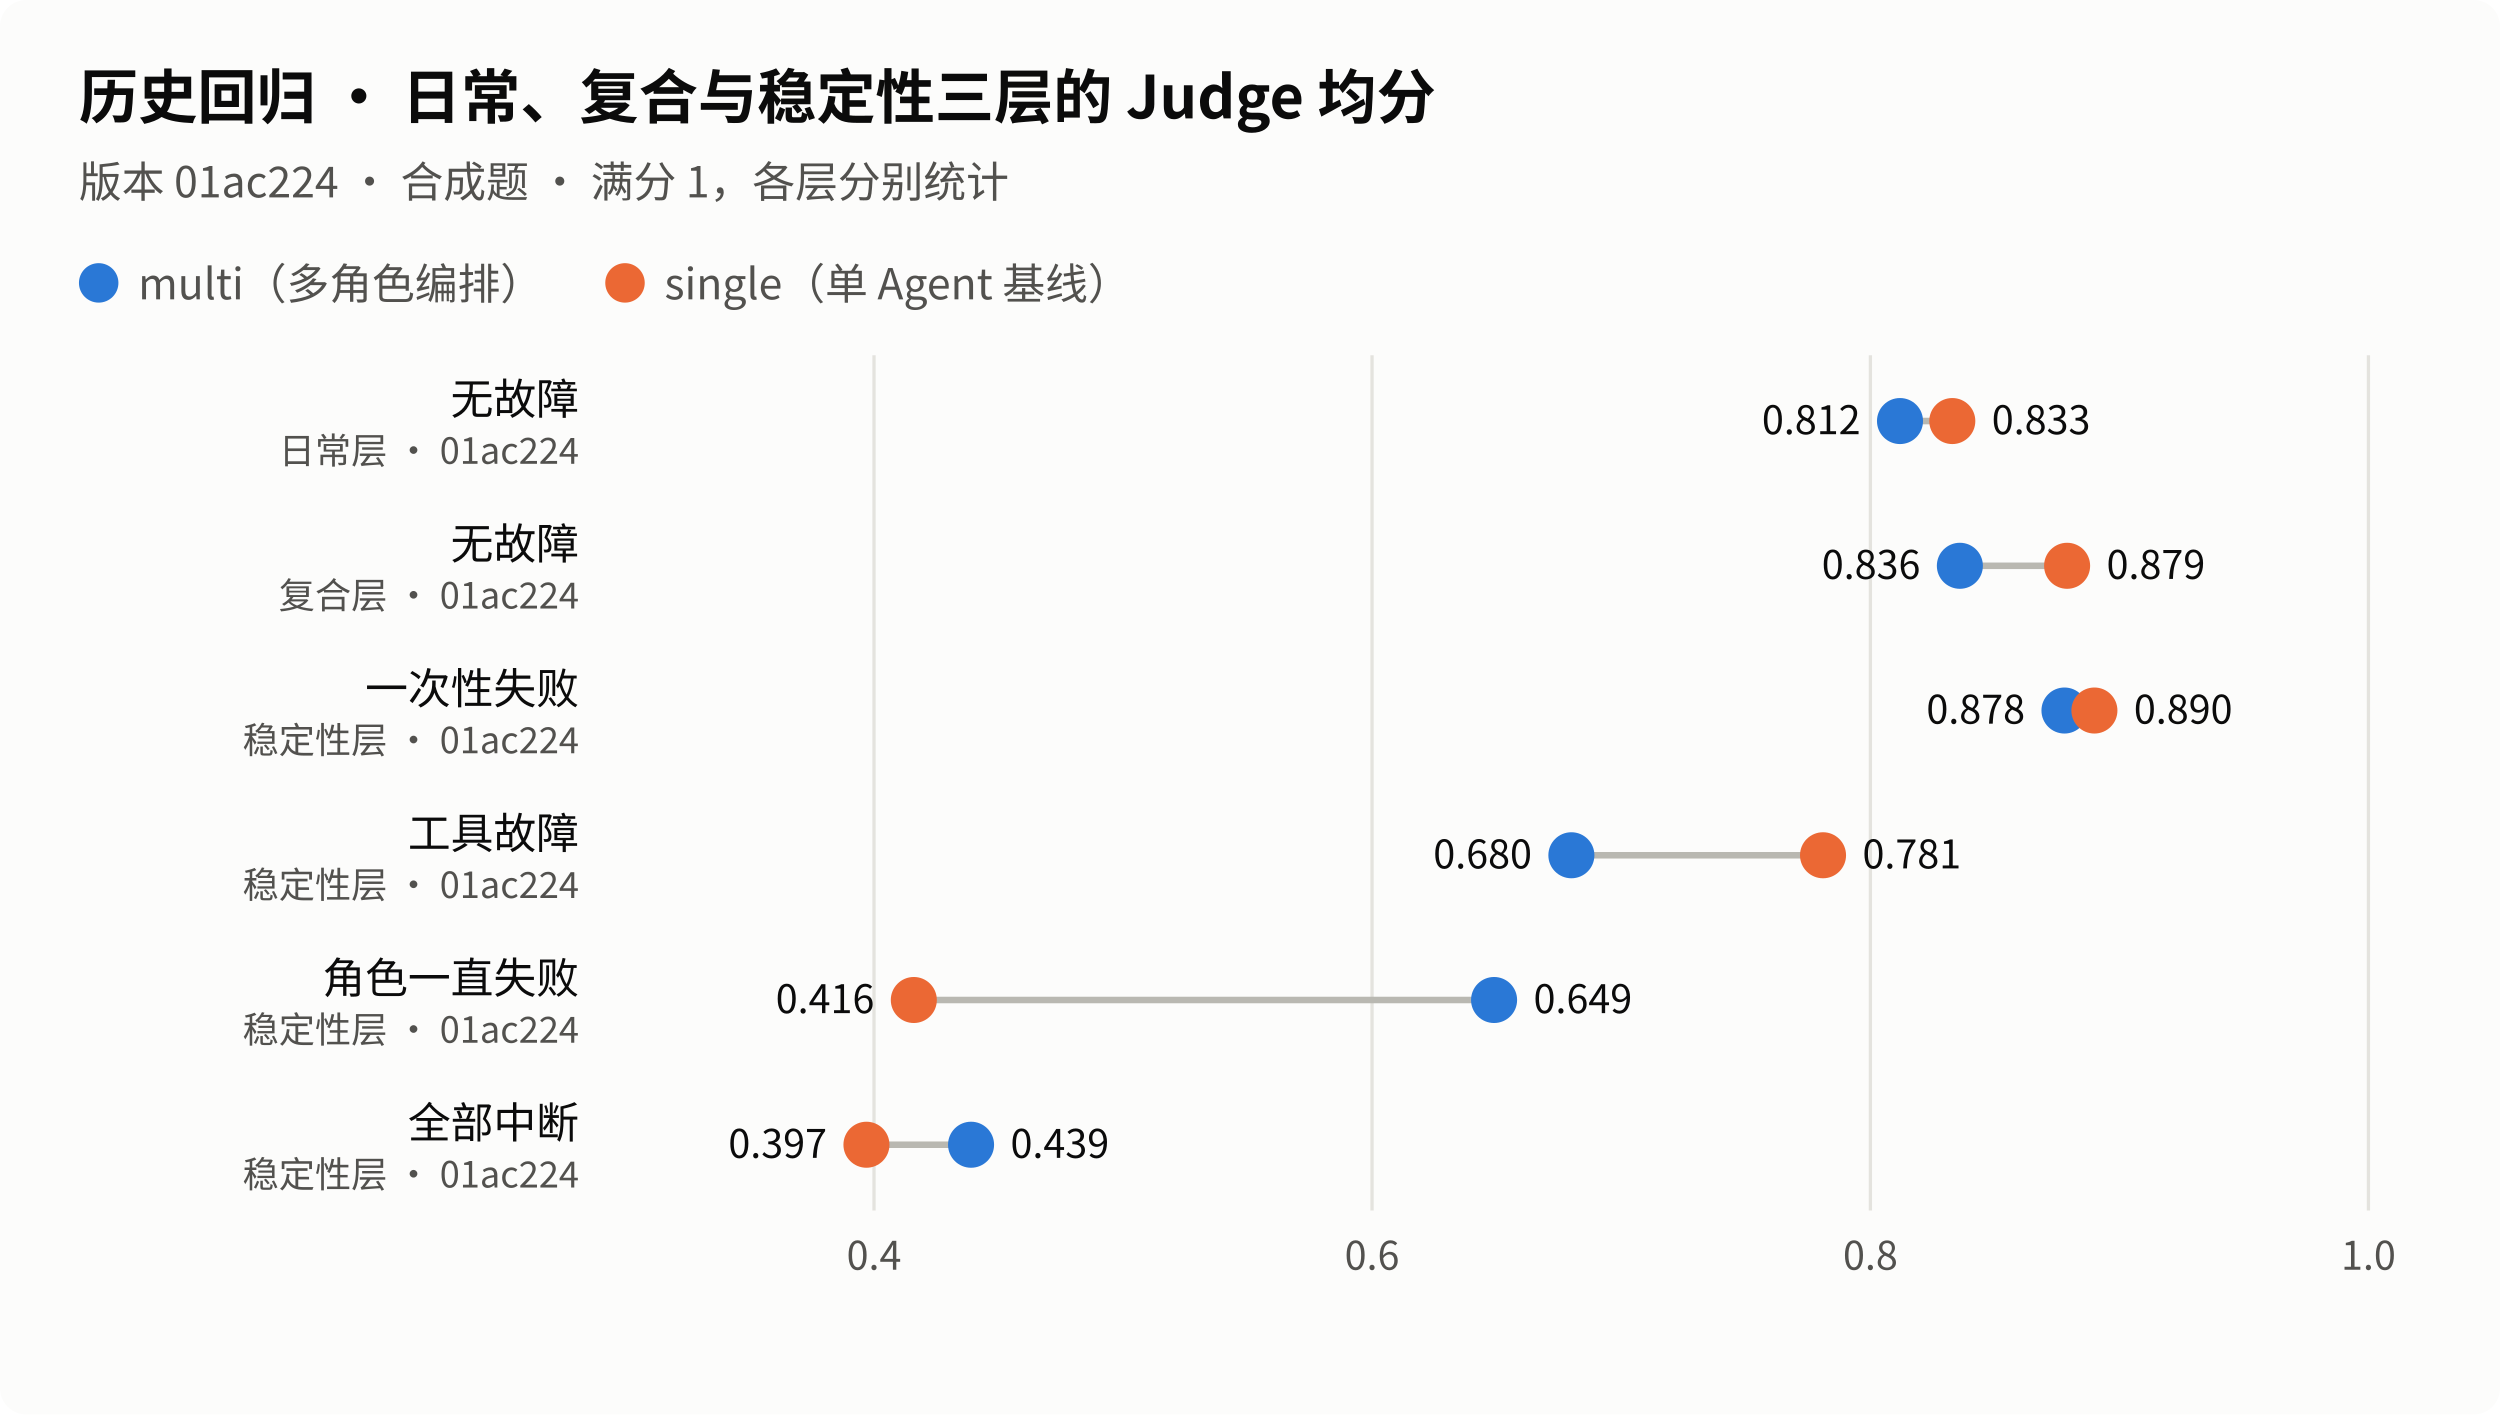
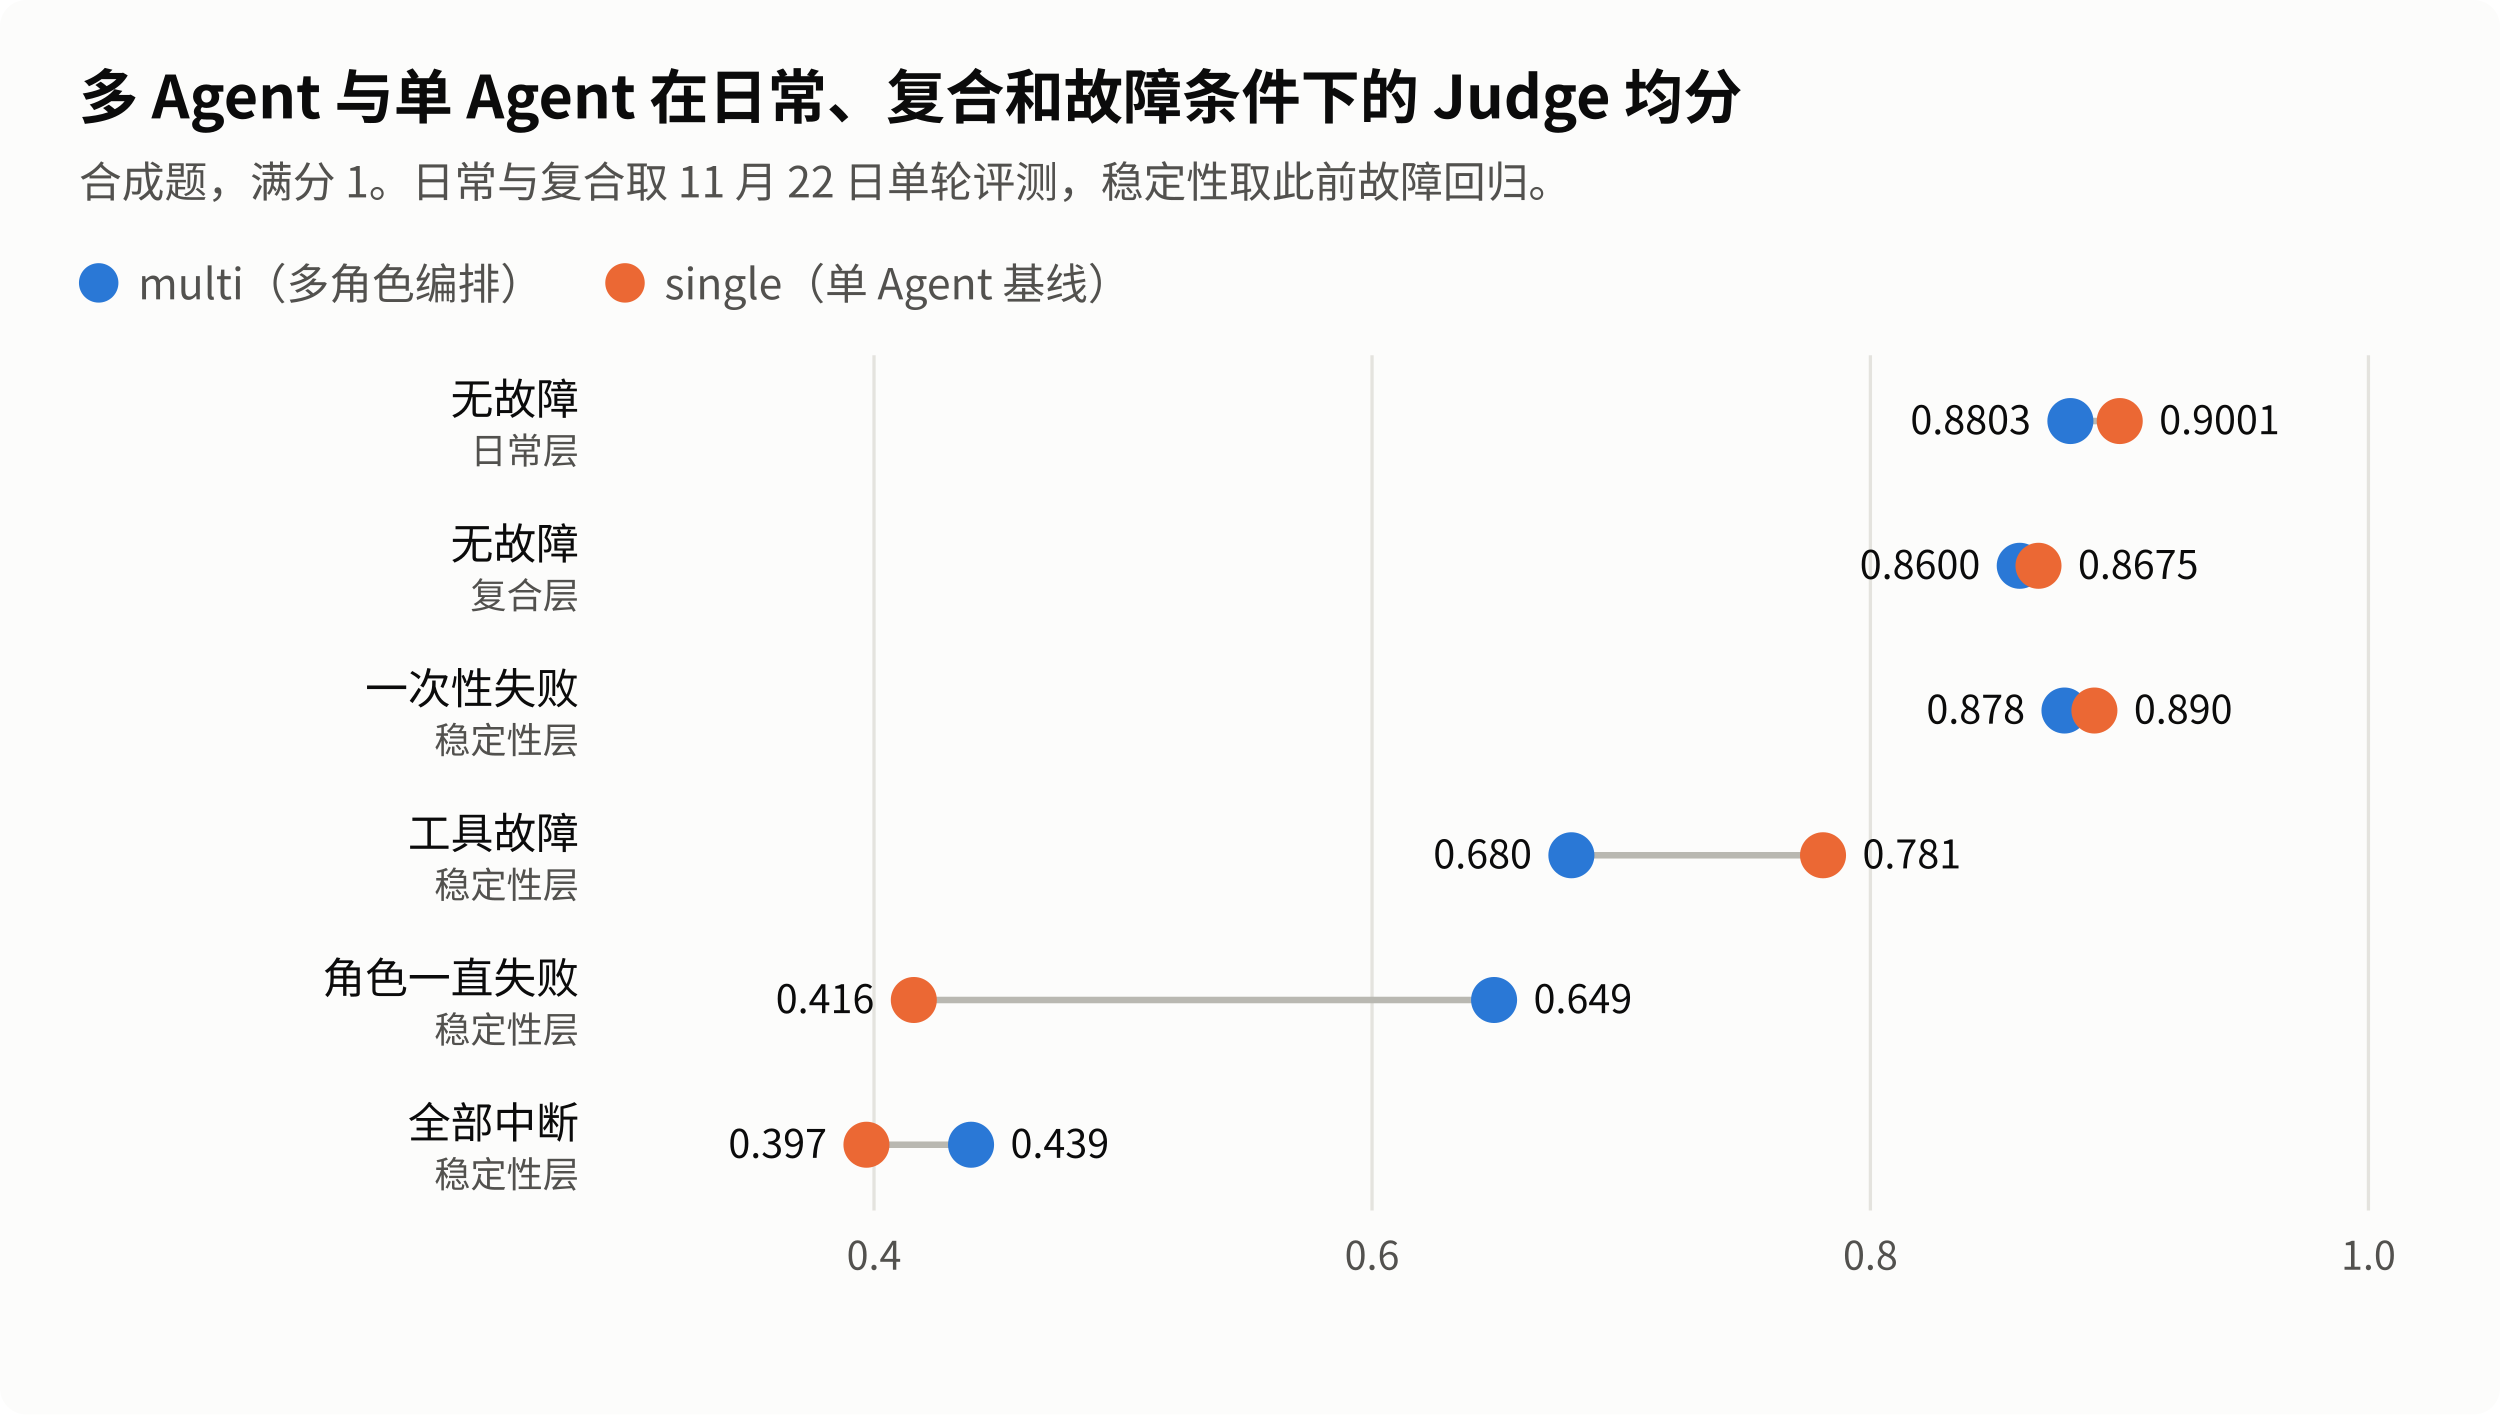
<svg xmlns="http://www.w3.org/2000/svg" viewBox="0 0 760 430" width="760" role="img" aria-labelledby="t d">
  <style>
.s{fill:#fcfcfb}.p{fill:#0b0b0b}.q{fill:#52514e}.g{stroke:#e4e3de}.c{stroke:#b9b8b1}.m{fill:#2a78d6}.n{fill:#eb6834}
text{font-family:-apple-system,"PingFang SC","Microsoft YaHei","Noto Sans CJK SC",sans-serif}
@media (prefers-color-scheme:dark){.s{fill:#1a1a19}.p{fill:#f0efec}.q{fill:#c3c2b7}.g{stroke:#3a3a37}.c{stroke:#6b6a64}.m{fill:#3987e5}.n{fill:#d95926}}
</style>
  <rect class="s" width="760" height="430" rx="8" />
-   <text class="p" x="24" y="36" font-size="18" font-weight="600">历史回归 · 日常、复合与稳定性三层的 Judge 均分</text>
-   <text class="q" x="24" y="60" font-size="13">版本 01ac224 · 合成题 · 满分 1，各层分别统计</text>
+   <text class="p" x="24" y="36" font-size="18" font-weight="600">多 Agent 与单 Agent 在日常、复合和故障条件下的 Judge 均分</text>
+   <text class="q" x="24" y="60" font-size="13">合成题，满分 1。日常与复合取 11 月 22 日单轮评测，稳定性取此前故障回归。</text>
  <circle class="m" cx="30" cy="86" r="6" />
  <text class="q" x="42" y="91" font-size="13">multi（多角色编排）</text>
  <circle class="n" cx="190" cy="86" r="6" />
  <text class="q" x="202" y="91" font-size="13">single（单 Agent 基线）</text>
  <line class="g" x1="265.7" y1="108" x2="265.7" y2="368" stroke-width="1" />
  <text class="q" x="265.7" y="386" font-size="12" text-anchor="middle">0.4</text>
  <line class="g" x1="417.1" y1="108" x2="417.1" y2="368" stroke-width="1" />
  <text class="q" x="417.1" y="386" font-size="12" text-anchor="middle">0.6</text>
  <line class="g" x1="568.6" y1="108" x2="568.6" y2="368" stroke-width="1" />
  <text class="q" x="568.6" y="386" font-size="12" text-anchor="middle">0.8</text>
  <line class="g" x1="720.0" y1="108" x2="720.0" y2="368" stroke-width="1" />
  <text class="q" x="720.0" y="386" font-size="12" text-anchor="middle">1.0</text>
  <text class="p" x="176" y="126" font-size="13" text-anchor="end">无故障</text>
-   <text class="q" x="176" y="141" font-size="11" text-anchor="end">日常层 · 01ac224</text>
-   <line class="c" x1="577.6" y1="128" x2="593.5" y2="128" stroke-width="2" stroke-linecap="round" />
-   <circle class="m" cx="577.6" cy="128" r="7" />
-   <text class="p" x="565.6" y="132" font-size="12" text-anchor="end">0.812</text>
-   <circle class="n" cx="593.5" cy="128" r="7" />
-   <text class="p" x="605.5" y="132" font-size="12" text-anchor="start">0.833</text>
+   <text class="q" x="176" y="141" font-size="11" text-anchor="end">日常层</text>
+   <line class="c" x1="629.4" y1="128" x2="644.4" y2="128" stroke-width="2" stroke-linecap="round" />
+   <circle class="m" cx="629.4" cy="128" r="7" />
+   <text class="p" x="617.4" y="132" font-size="12" text-anchor="end">0.8803</text>
+   <circle class="n" cx="644.4" cy="128" r="7" />
+   <text class="p" x="656.4" y="132" font-size="12" text-anchor="start">0.9001</text>
  <text class="p" x="176" y="170" font-size="13" text-anchor="end">无故障</text>
-   <text class="q" x="176" y="185" font-size="11" text-anchor="end">复合层 · 01ac224</text>
-   <line class="c" x1="595.8" y1="172" x2="628.4" y2="172" stroke-width="2" stroke-linecap="round" />
-   <circle class="m" cx="595.8" cy="172" r="7" />
-   <text class="p" x="583.8" y="176" font-size="12" text-anchor="end">0.836</text>
-   <circle class="n" cx="628.4" cy="172" r="7" />
-   <text class="p" x="640.4" y="176" font-size="12" text-anchor="start">0.879</text>
+   <text class="q" x="176" y="185" font-size="11" text-anchor="end">复合层</text>
+   <line class="c" x1="614.0" y1="172" x2="619.7" y2="172" stroke-width="2" stroke-linecap="round" />
+   <circle class="m" cx="614.0" cy="172" r="7" />
+   <text class="p" x="602.0" y="176" font-size="12" text-anchor="end">0.8600</text>
+   <circle class="n" cx="619.7" cy="172" r="7" />
+   <text class="p" x="631.7" y="176" font-size="12" text-anchor="start">0.8675</text>
  <text class="p" x="176" y="214" font-size="13" text-anchor="end">一次性失败</text>
-   <text class="q" x="176" y="229" font-size="11" text-anchor="end">稳定性层 · 01ac224</text>
+   <text class="q" x="176" y="229" font-size="11" text-anchor="end">稳定性层</text>
  <line class="c" x1="627.6" y1="216" x2="636.7" y2="216" stroke-width="2" stroke-linecap="round" />
  <circle class="m" cx="627.6" cy="216" r="7" />
  <text class="p" x="615.6" y="220" font-size="12" text-anchor="end">0.878</text>
  <circle class="n" cx="636.7" cy="216" r="7" />
  <text class="p" x="648.7" y="220" font-size="12" text-anchor="start">0.890</text>
  <text class="p" x="176" y="258" font-size="13" text-anchor="end">工具故障</text>
-   <text class="q" x="176" y="273" font-size="11" text-anchor="end">稳定性层 · 01ac224</text>
+   <text class="q" x="176" y="273" font-size="11" text-anchor="end">稳定性层</text>
  <line class="c" x1="477.7" y1="260" x2="554.2" y2="260" stroke-width="2" stroke-linecap="round" />
  <circle class="m" cx="477.7" cy="260" r="7" />
  <text class="p" x="465.7" y="264" font-size="12" text-anchor="end">0.680</text>
  <circle class="n" cx="554.2" cy="260" r="7" />
  <text class="p" x="566.2" y="264" font-size="12" text-anchor="start">0.781</text>
  <text class="p" x="176" y="302" font-size="13" text-anchor="end">角色一直失败</text>
-   <text class="q" x="176" y="317" font-size="11" text-anchor="end">稳定性层 · 01ac224</text>
+   <text class="q" x="176" y="317" font-size="11" text-anchor="end">稳定性层</text>
  <line class="c" x1="454.2" y1="304" x2="277.8" y2="304" stroke-width="2" stroke-linecap="round" />
  <circle class="m" cx="454.2" cy="304" r="7" />
  <text class="p" x="466.2" y="308" font-size="12" text-anchor="start">0.649</text>
  <circle class="n" cx="277.8" cy="304" r="7" />
  <text class="p" x="265.8" y="308" font-size="12" text-anchor="end">0.416</text>
  <text class="p" x="176" y="346" font-size="13" text-anchor="end">全部中断</text>
-   <text class="q" x="176" y="361" font-size="11" text-anchor="end">稳定性层 · 01ac224</text>
+   <text class="q" x="176" y="361" font-size="11" text-anchor="end">稳定性层</text>
  <line class="c" x1="295.2" y1="348" x2="263.4" y2="348" stroke-width="2" stroke-linecap="round" />
  <circle class="m" cx="295.2" cy="348" r="7" />
  <text class="p" x="307.2" y="352" font-size="12" text-anchor="start">0.439</text>
  <circle class="n" cx="263.4" cy="348" r="7" />
  <text class="p" x="251.4" y="352" font-size="12" text-anchor="end">0.397</text>
</svg>
